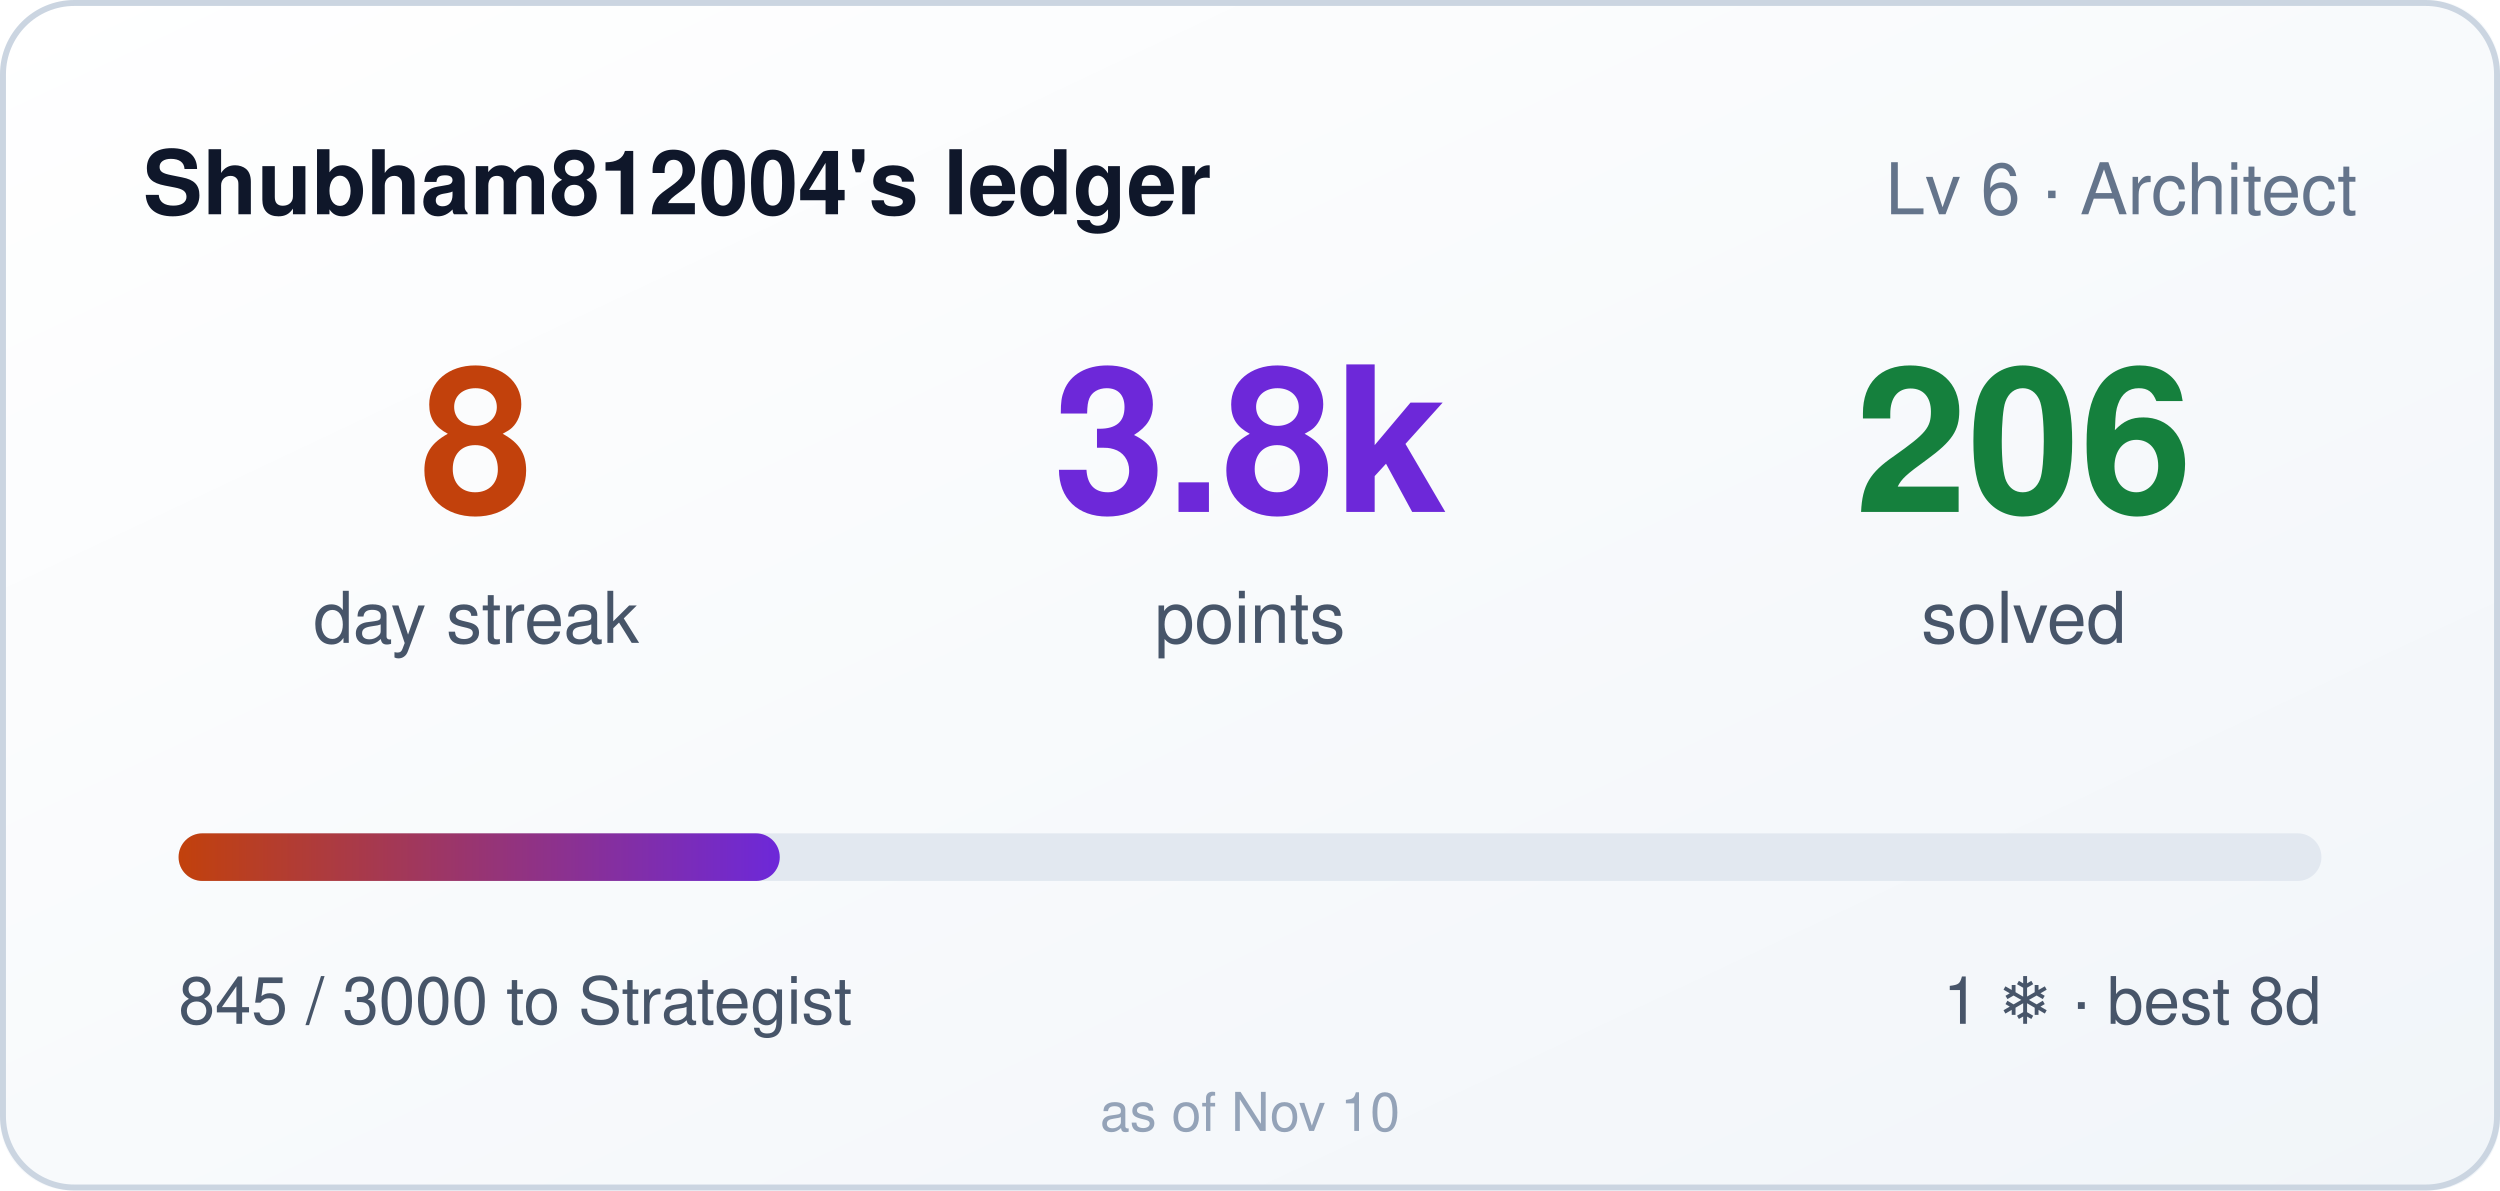
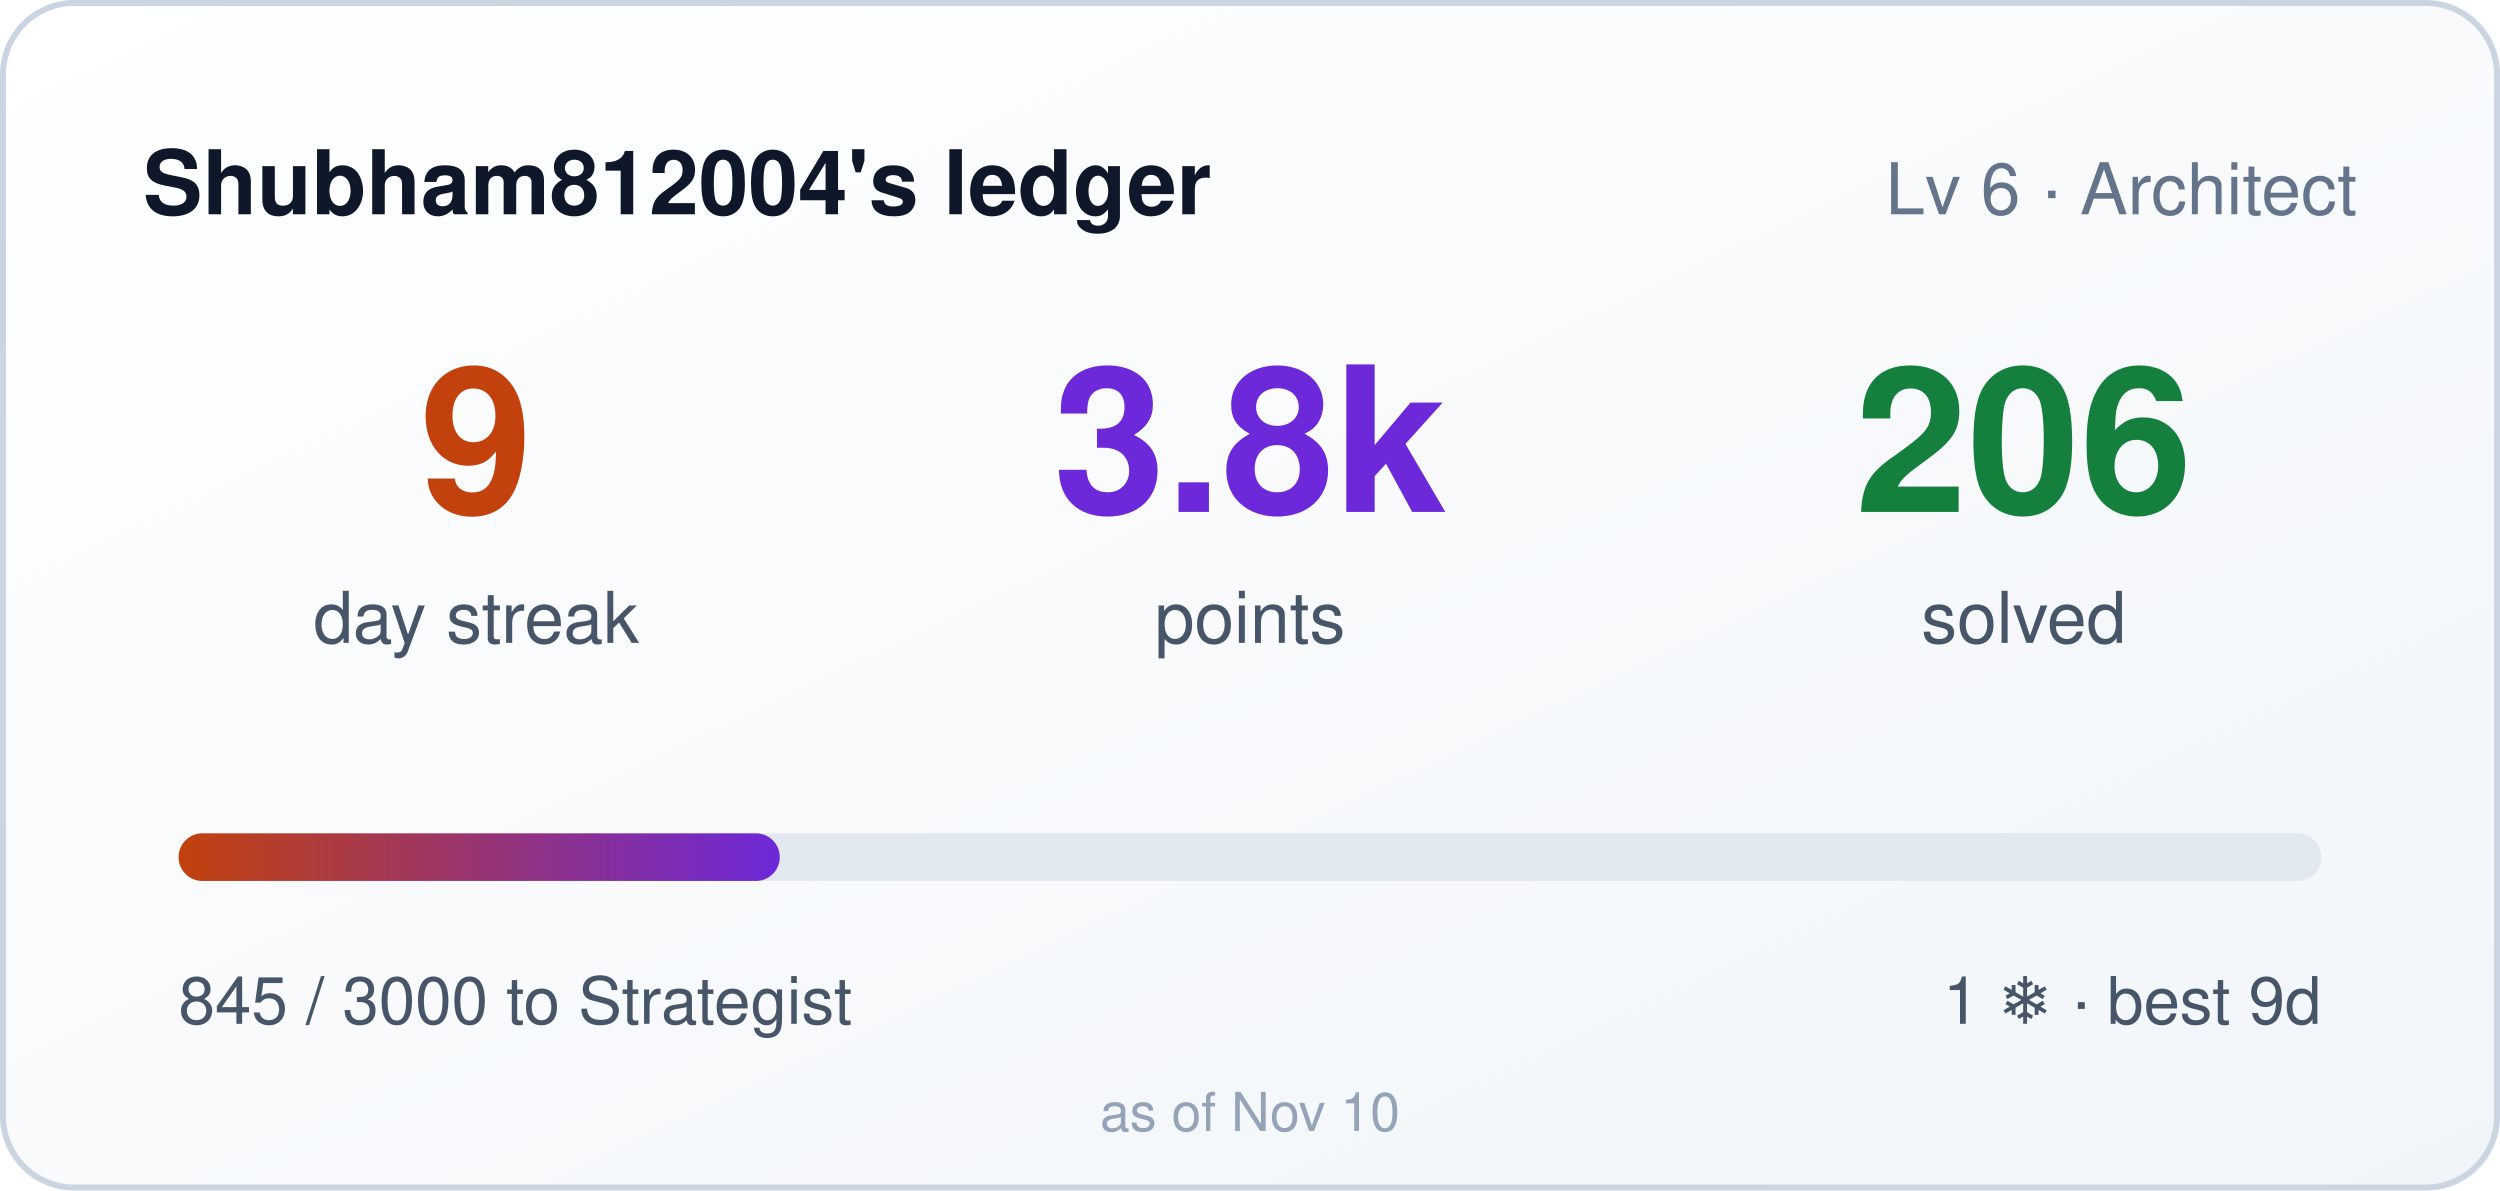
- <svg xmlns="http://www.w3.org/2000/svg" width="420" height="200" role="img" aria-label="Shubham812004's ledger: 8 day streak, 3845 points">
+ <svg xmlns="http://www.w3.org/2000/svg" width="420" height="200" role="img" aria-label="Shubham812004's ledger: 9 day streak, 3845 points">
  <style>
    .bar,.n{transform-box:fill-box}
    .bar{transform-origin:left center}
    @media (prefers-reduced-motion: no-preference){
      .bar{animation:cl-grow .9s cubic-bezier(.22,1,.36,1) both}
      .n{animation:cl-rise .5s ease-out both}
      .n2{animation-delay:.08s}
      .n3{animation-delay:.16s}
    }
    @keyframes cl-grow{from{transform:scaleX(0)}to{transform:scaleX(1)}}
    @keyframes cl-rise{from{opacity:0;transform:translateY(6px)}to{opacity:1;transform:none}}
  </style>
  <defs>
    <linearGradient id="bg" x1="0" y1="0" x2="1" y2="1">
      <stop offset="0" stop-color="#ffffff" />
      <stop offset="1" stop-color="#f1f5f9" />
    </linearGradient>
    <linearGradient id="bar" x1="0" y1="0" x2="1" y2="0">
      <stop offset="0" stop-color="#c2410c" />
      <stop offset="1" stop-color="#6d28d9" />
    </linearGradient>
  </defs>
  <rect width="420" height="200" rx="12" fill="url(#bg)" />
  <rect x="0.5" y="0.5" width="419" height="199" rx="12" fill="none" stroke="#cbd5e1" />
  <text x="24" y="36" fill="#0f172a" font-size="15" font-weight="600" font-family="Segoe UI,Helvetica,Arial,sans-serif">Shubham812004's ledger</text>
  <text x="396" y="36" fill="#64748b" font-size="12" text-anchor="end" font-family="Segoe UI,Helvetica,Arial,sans-serif">Lv 6 · Architect</text>
  <g font-family="Segoe UI,Helvetica,Arial,sans-serif">
-     <text class="n n1" x="80" y="86" fill="#c2410c" font-size="34" font-weight="700" text-anchor="middle">8</text>
+     <text class="n n1" x="80" y="86" fill="#c2410c" font-size="34" font-weight="700" text-anchor="middle">9</text>
    <text x="80" y="108" fill="#475569" font-size="12" text-anchor="middle">day streak</text>
    <text class="n n2" x="210" y="86" fill="#6d28d9" font-size="34" font-weight="700" text-anchor="middle">3.8k</text>
    <text x="210" y="108" fill="#475569" font-size="12" text-anchor="middle">points</text>
    <text class="n n3" x="340" y="86" fill="#15803d" font-size="34" font-weight="700" text-anchor="middle">206</text>
    <text x="340" y="108" fill="#475569" font-size="12" text-anchor="middle">solved</text>
  </g>
  <rect x="30" y="140" width="360" height="8" rx="4" fill="#e2e8f0" />
  <rect class="bar" x="30" y="140" width="101" height="8" rx="4" fill="url(#bar)" />
  <text x="30" y="172" fill="#475569" font-size="11" font-family="Segoe UI,Helvetica,Arial,sans-serif">845 / 3000 to Strategist</text>
-   <text x="390" y="172" fill="#475569" font-size="11" text-anchor="end" font-family="Segoe UI,Helvetica,Arial,sans-serif">1 ❄ · best 8d</text>
+   <text x="390" y="172" fill="#475569" font-size="11" text-anchor="end" font-family="Segoe UI,Helvetica,Arial,sans-serif">1 ❄ · best 9d</text>
  <text x="210" y="190" fill="#94a3b8" font-size="9" text-anchor="middle" font-family="Segoe UI,Helvetica,Arial,sans-serif">as of Nov 10</text>
</svg>
